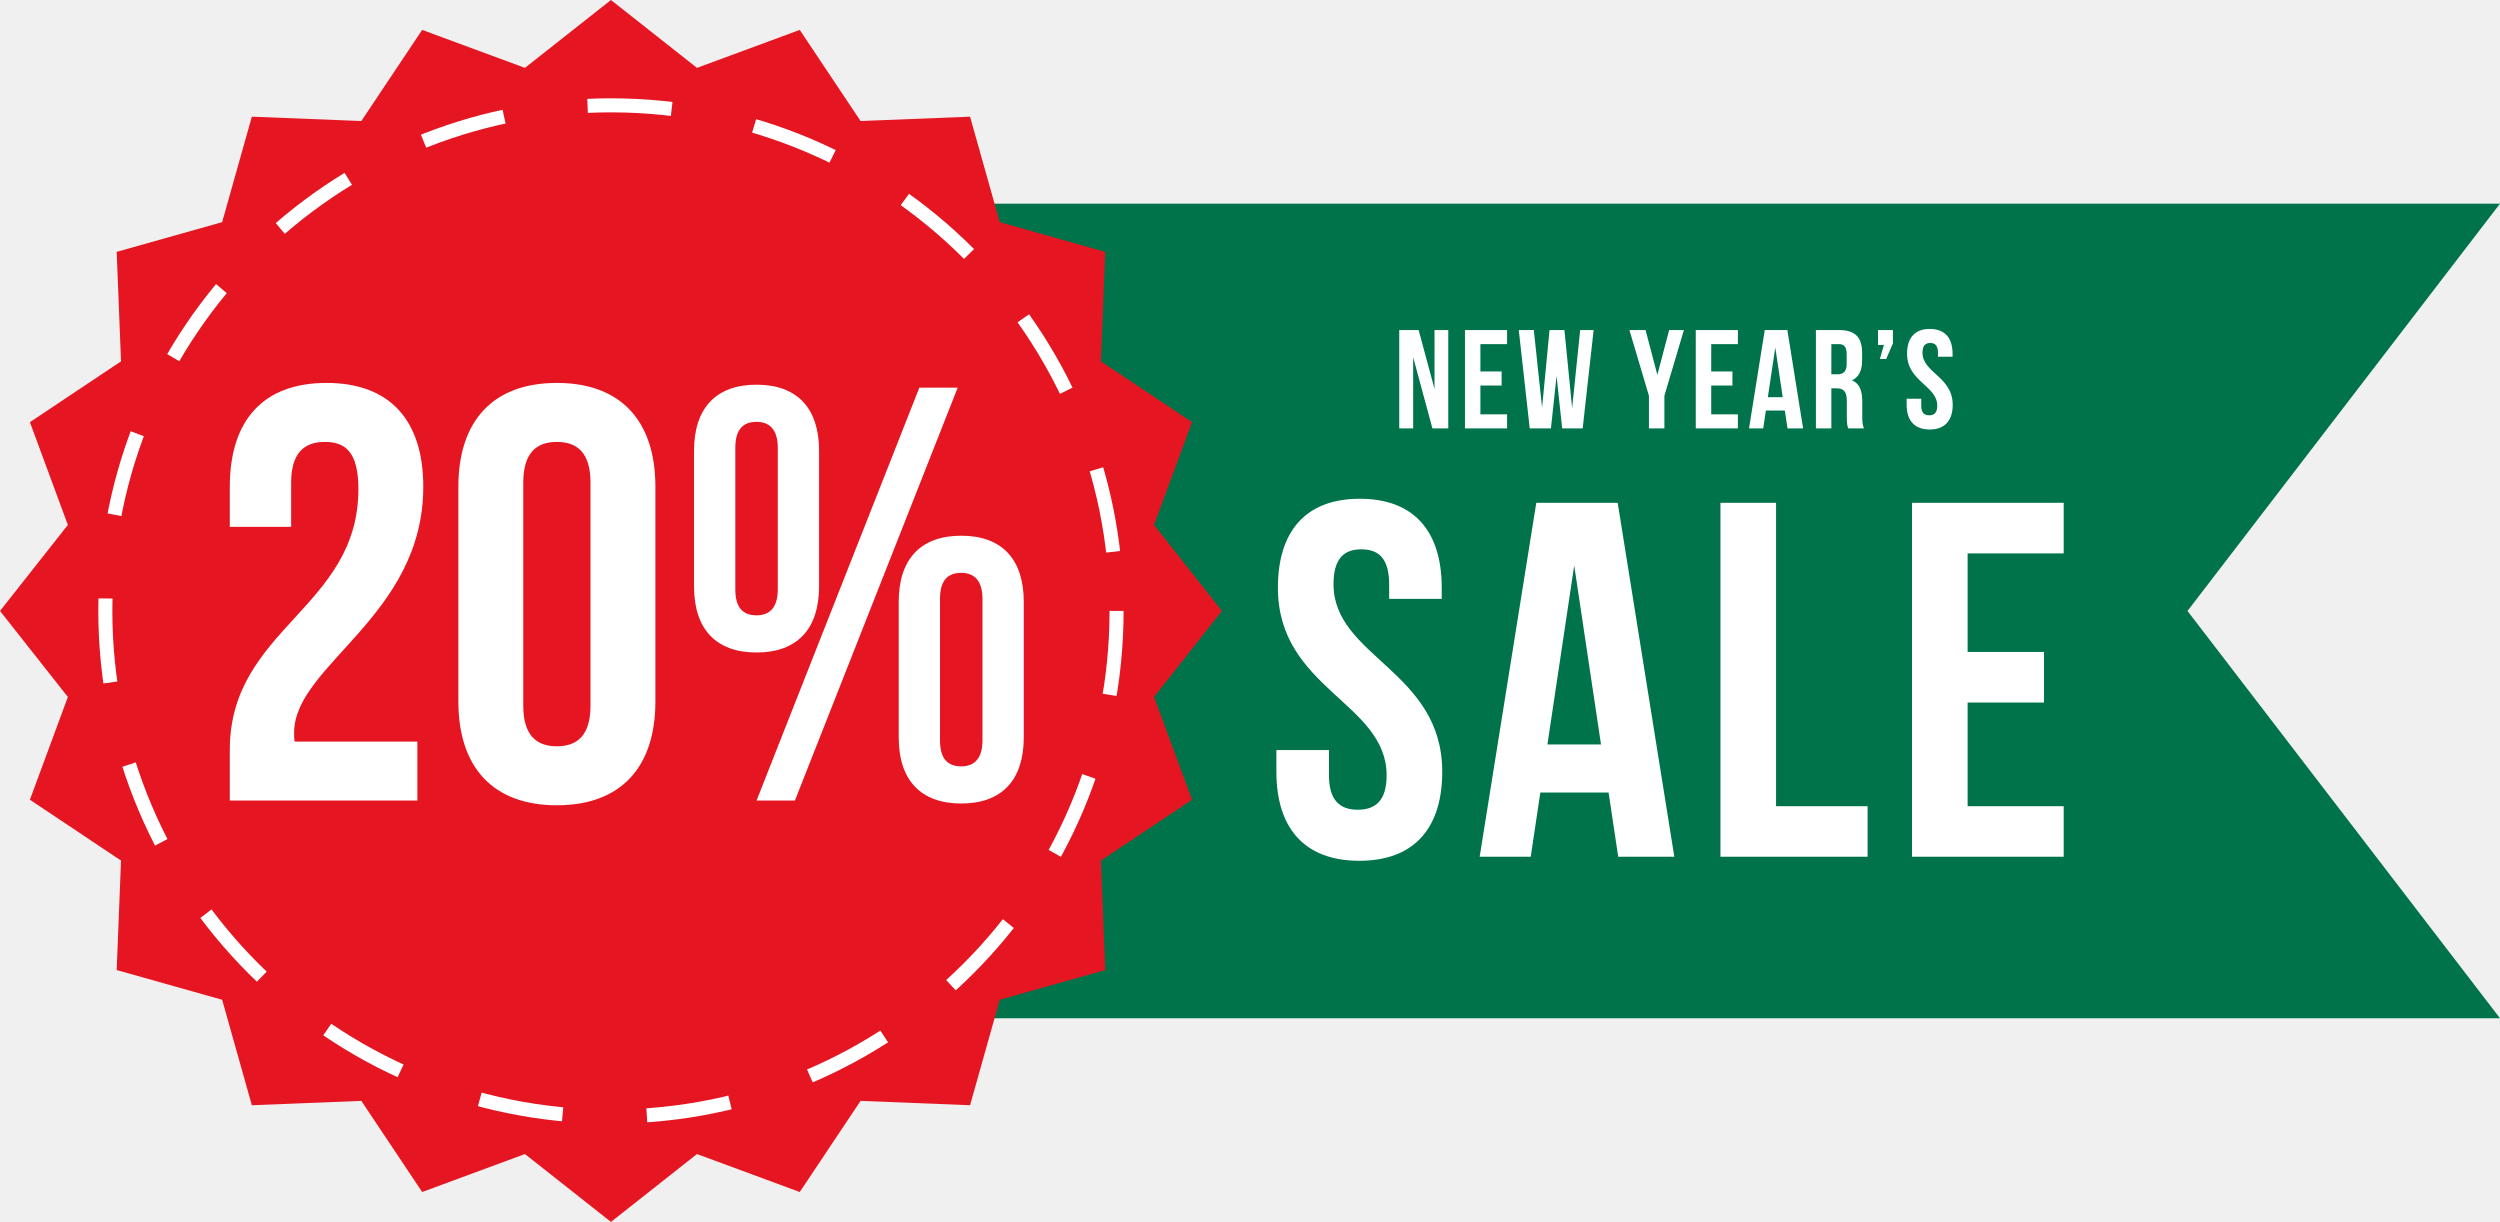
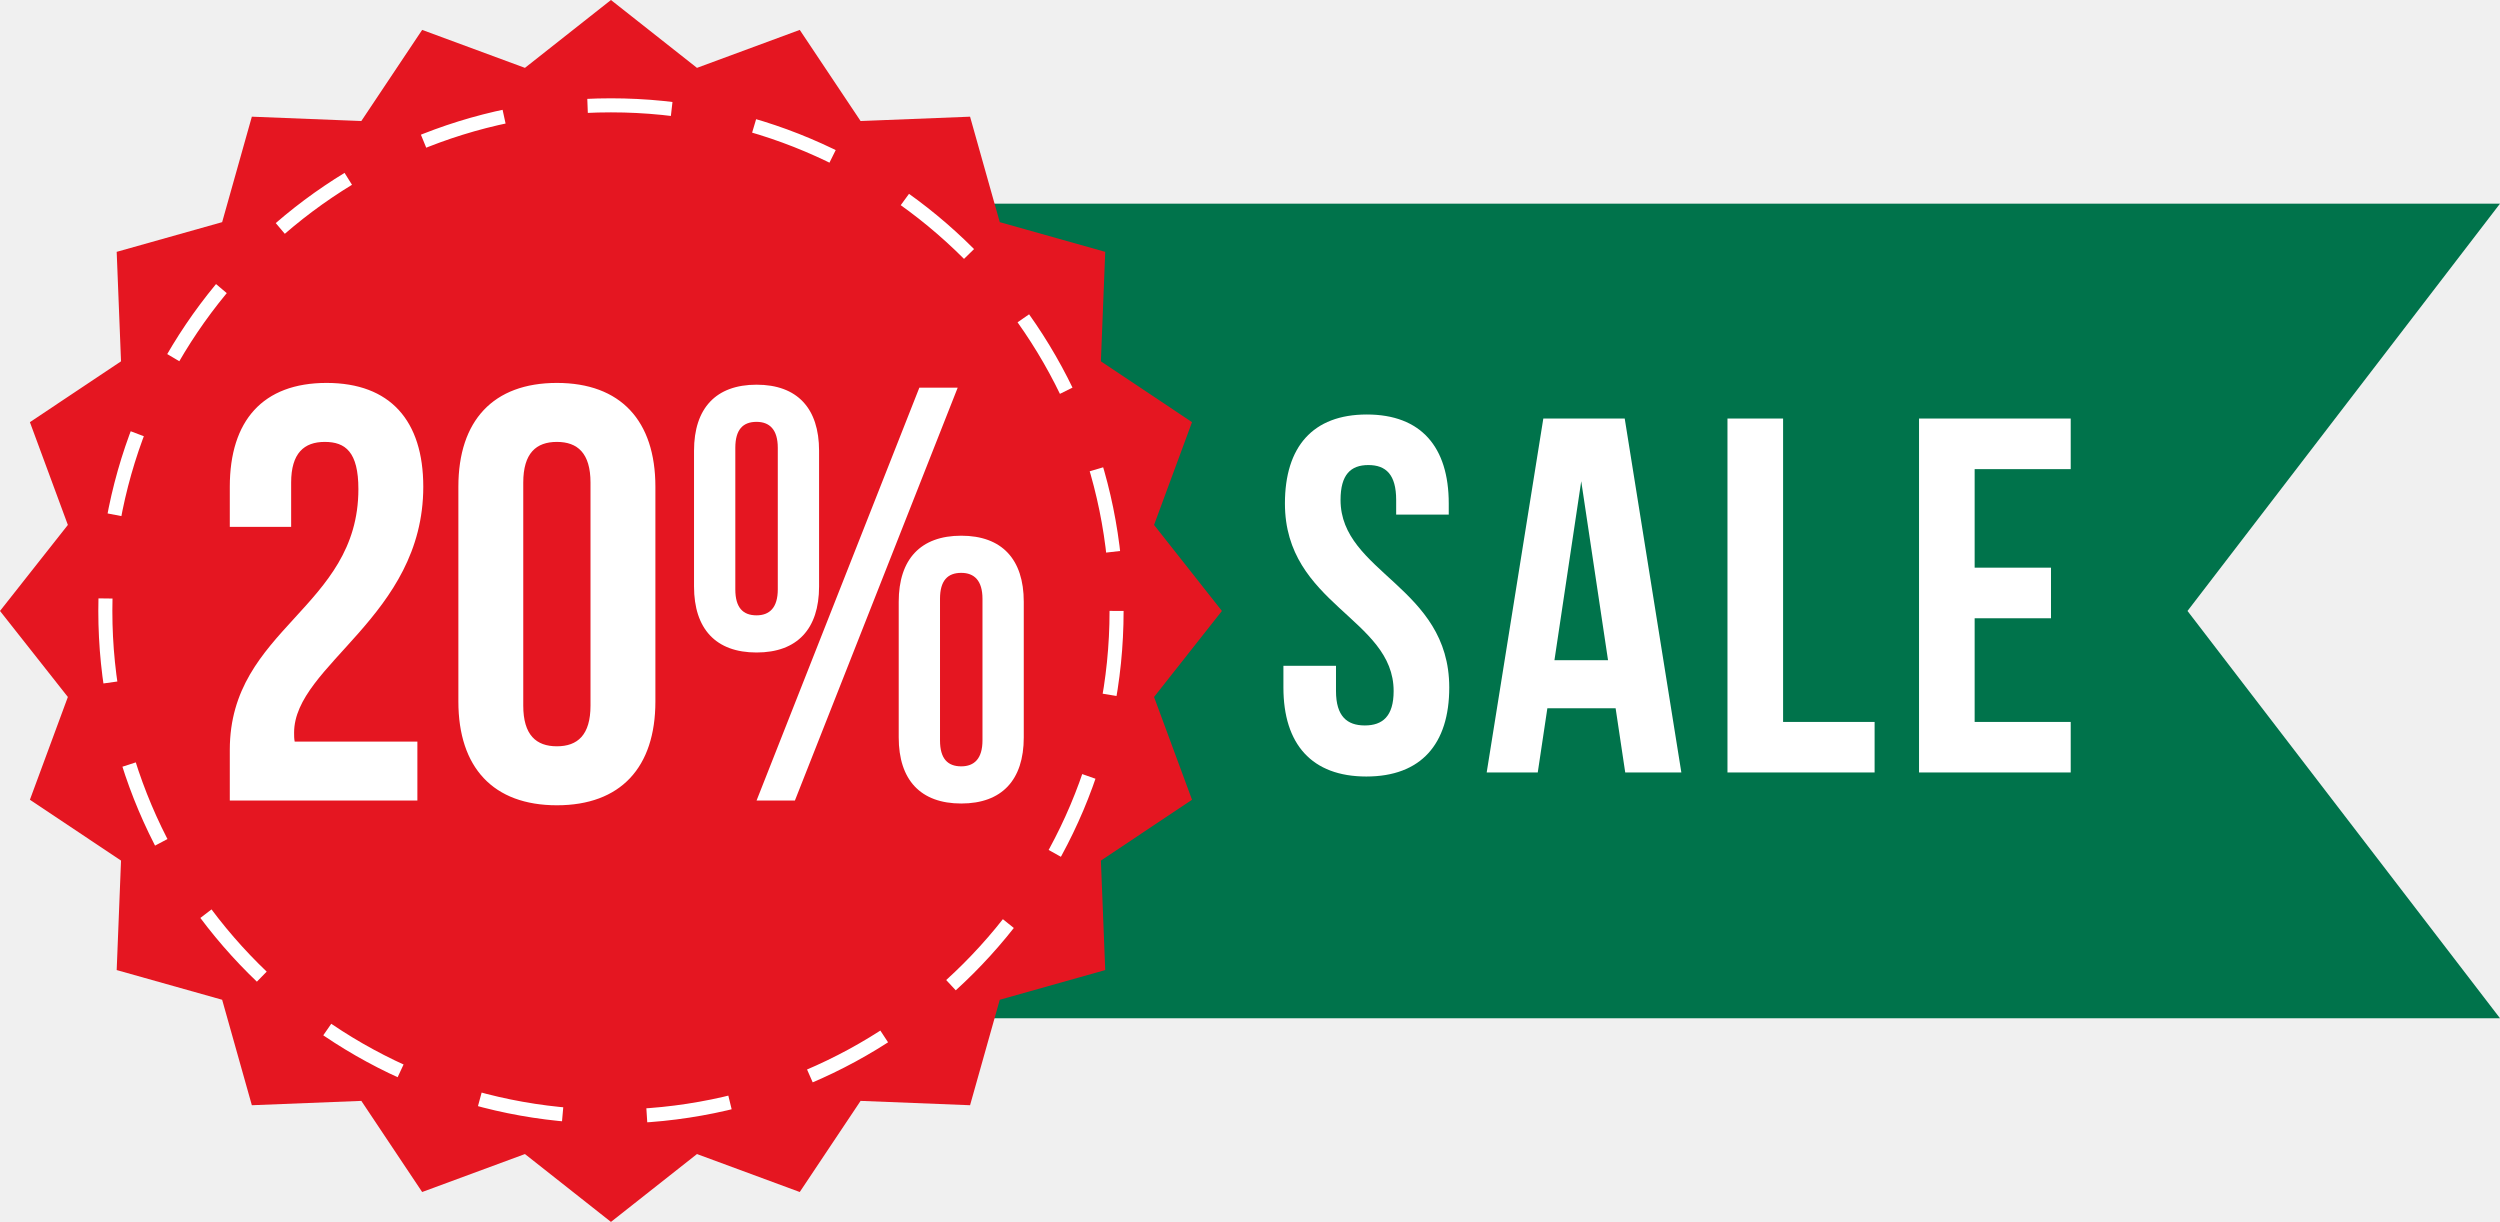
<svg xmlns="http://www.w3.org/2000/svg" width="356" height="174" viewBox="0 0 356 174" fill="none">
  <path d="M89 29H356L311.5 87L356 145H89V29Z" fill="#00734B" />
  <path d="M87 0L99.249 9.664L113.884 4.258L122.547 17.234L138.137 16.616L142.366 31.634L157.384 35.863L156.766 51.453L169.742 60.115L164.336 74.751L174 87L164.336 99.249L169.742 113.884L156.766 122.547L157.384 138.137L142.366 142.366L138.137 157.384L122.547 156.766L113.884 169.742L99.249 164.336L87 174L74.751 164.336L60.115 169.742L51.453 156.766L35.863 157.384L31.634 142.366L16.616 138.137L17.234 122.547L4.258 113.884L9.664 99.249L0 87L9.664 74.751L4.258 60.115L17.234 51.453L16.616 35.863L31.634 31.634L35.863 16.616L51.453 17.234L60.115 4.258L74.751 9.664L87 0Z" fill="#E51621" />
  <path d="M51.035 69.648C51.035 64.356 49.187 62.928 46.247 62.928C43.307 62.928 41.459 64.524 41.459 68.724V75.024H32.723V69.312C32.723 59.904 37.427 54.528 46.499 54.528C55.571 54.528 60.275 59.904 60.275 69.312C60.275 87.792 41.879 94.68 41.879 104.34C41.879 104.76 41.879 105.18 41.963 105.6H59.435V114H32.723V106.776C32.723 89.472 51.035 86.616 51.035 69.648ZM74.512 68.724V100.476C74.512 104.676 76.36 106.272 79.3 106.272C82.24 106.272 84.088 104.676 84.088 100.476V68.724C84.088 64.524 82.24 62.928 79.3 62.928C76.36 62.928 74.512 64.524 74.512 68.724ZM65.272 99.888V69.312C65.272 59.904 70.228 54.528 79.3 54.528C88.372 54.528 93.328 59.904 93.328 69.312V99.888C93.328 109.296 88.372 114.672 79.3 114.672C70.228 114.672 65.272 109.296 65.272 99.888ZM104.709 63.768V83.928C104.709 86.532 105.801 87.624 107.733 87.624C109.581 87.624 110.757 86.532 110.757 83.928V63.768C110.757 61.164 109.581 60.072 107.733 60.072C105.801 60.072 104.709 61.164 104.709 63.768ZM98.829 83.508V64.188C98.829 58.14 101.937 54.78 107.733 54.78C113.529 54.78 116.637 58.14 116.637 64.188V83.508C116.637 89.556 113.529 92.916 107.733 92.916C101.937 92.916 98.829 89.556 98.829 83.508ZM107.733 114L130.917 55.2H136.377L113.193 114H107.733ZM133.857 85.272V105.432C133.857 108.036 134.949 109.128 136.881 109.128C138.729 109.128 139.905 108.036 139.905 105.432V85.272C139.905 82.668 138.729 81.576 136.881 81.576C134.949 81.576 133.857 82.668 133.857 85.272ZM127.977 105.012V85.692C127.977 79.644 131.085 76.284 136.881 76.284C142.677 76.284 145.785 79.644 145.785 85.692V105.012C145.785 111.06 142.677 114.42 136.881 114.42C131.085 114.42 127.977 111.06 127.977 105.012Z" fill="white" />
  <circle cx="87" cy="87" r="72" stroke="white" stroke-width="2" stroke-dasharray="12 12" />
-   <path d="M181.974 83.696C181.974 75.632 185.934 71.024 193.638 71.024C201.342 71.024 205.302 75.632 205.302 83.696V85.28H197.814V83.192C197.814 79.592 196.374 78.224 193.854 78.224C191.334 78.224 189.894 79.592 189.894 83.192C189.894 93.56 205.374 95.504 205.374 109.904C205.374 117.968 201.342 122.576 193.566 122.576C185.79 122.576 181.758 117.968 181.758 109.904V106.808H189.246V110.408C189.246 114.008 190.83 115.304 193.35 115.304C195.87 115.304 197.454 114.008 197.454 110.408C197.454 100.04 181.974 98.096 181.974 83.696ZM230.36 71.6L238.424 122H230.432L229.064 112.856H219.344L217.976 122H210.704L218.768 71.6H230.36ZM224.168 80.528L220.352 106.016H227.984L224.168 80.528ZM244.992 122V71.6H252.912V114.8H265.944V122H244.992ZM280.19 78.8V92.84H291.062V100.04H280.19V114.8H293.87V122H272.27V71.6H293.87V78.8H280.19Z" fill="white" />
-   <path d="M203.974 61L201.234 50.86V61H199.254V47H202.014L204.274 55.38V47H206.234V61H203.974ZM210.809 49V52.9H213.829V54.9H210.809V59H214.609V61H208.609V47H214.609V49H210.809ZM222.453 61L221.653 53.54L220.853 61H217.833L216.273 47H218.413L219.593 58.04L220.653 47H222.773L223.873 58.12L225.013 47H226.933L225.373 61H222.453ZM234.808 61V56.36L232.028 47H234.328L236.008 53.38L237.688 47H239.788L237.008 56.36V61H234.808ZM243.677 49V52.9H246.697V54.9H243.677V59H247.477V61H241.477V47H247.477V49H243.677ZM254.521 47L256.761 61H254.541L254.161 58.46H251.461L251.081 61H249.061L251.301 47H254.521ZM252.801 49.48L251.741 56.56H253.861L252.801 49.48ZM265.425 61H263.185C263.065 60.64 262.985 60.42 262.985 59.28V57.08C262.985 55.78 262.545 55.3 261.545 55.3H260.785V61H258.585V47H261.905C264.185 47 265.165 48.06 265.165 50.22V51.32C265.165 52.76 264.705 53.7 263.725 54.16C264.825 54.62 265.185 55.68 265.185 57.14V59.3C265.185 59.98 265.205 60.48 265.425 61ZM261.845 49H260.785V53.3H261.645C262.465 53.3 262.965 52.94 262.965 51.82V50.44C262.965 49.44 262.625 49 261.845 49ZM268.272 49.12H267.432V47H269.552V48.9L268.592 51.12H267.692L268.272 49.12ZM271.565 50.36C271.565 48.12 272.665 46.84 274.805 46.84C276.945 46.84 278.045 48.12 278.045 50.36V50.8H275.965V50.22C275.965 49.22 275.565 48.84 274.865 48.84C274.165 48.84 273.765 49.22 273.765 50.22C273.765 53.1 278.065 53.64 278.065 57.64C278.065 59.88 276.945 61.16 274.785 61.16C272.625 61.16 271.505 59.88 271.505 57.64V56.78H273.585V57.78C273.585 58.78 274.025 59.14 274.725 59.14C275.425 59.14 275.865 58.78 275.865 57.78C275.865 54.9 271.565 54.36 271.565 50.36Z" fill="white" />
+   <path d="M182.974 71.696C182.974 63.632 186.934 59.024 194.638 59.024C202.342 59.024 206.302 63.632 206.302 71.696V73.28H198.814V71.192C198.814 67.592 197.374 66.224 194.854 66.224C192.334 66.224 190.894 67.592 190.894 71.192C190.894 81.56 206.374 83.504 206.374 97.904C206.374 105.968 202.342 110.576 194.566 110.576C186.79 110.576 182.758 105.968 182.758 97.904V94.808H190.246V98.408C190.246 102.008 191.83 103.304 194.35 103.304C196.87 103.304 198.454 102.008 198.454 98.408C198.454 88.04 182.974 86.096 182.974 71.696ZM231.36 59.6L239.424 110H231.432L230.064 100.856H220.344L218.976 110H211.704L219.768 59.6H231.36ZM225.168 68.528L221.352 94.016H228.984L225.168 68.528ZM245.992 110V59.6H253.912V102.8H266.944V110H245.992ZM281.19 66.8V80.84H292.062V88.04H281.19V102.8H294.87V110H273.27V59.6H294.87V66.8H281.19Z" fill="white" />
</svg>
